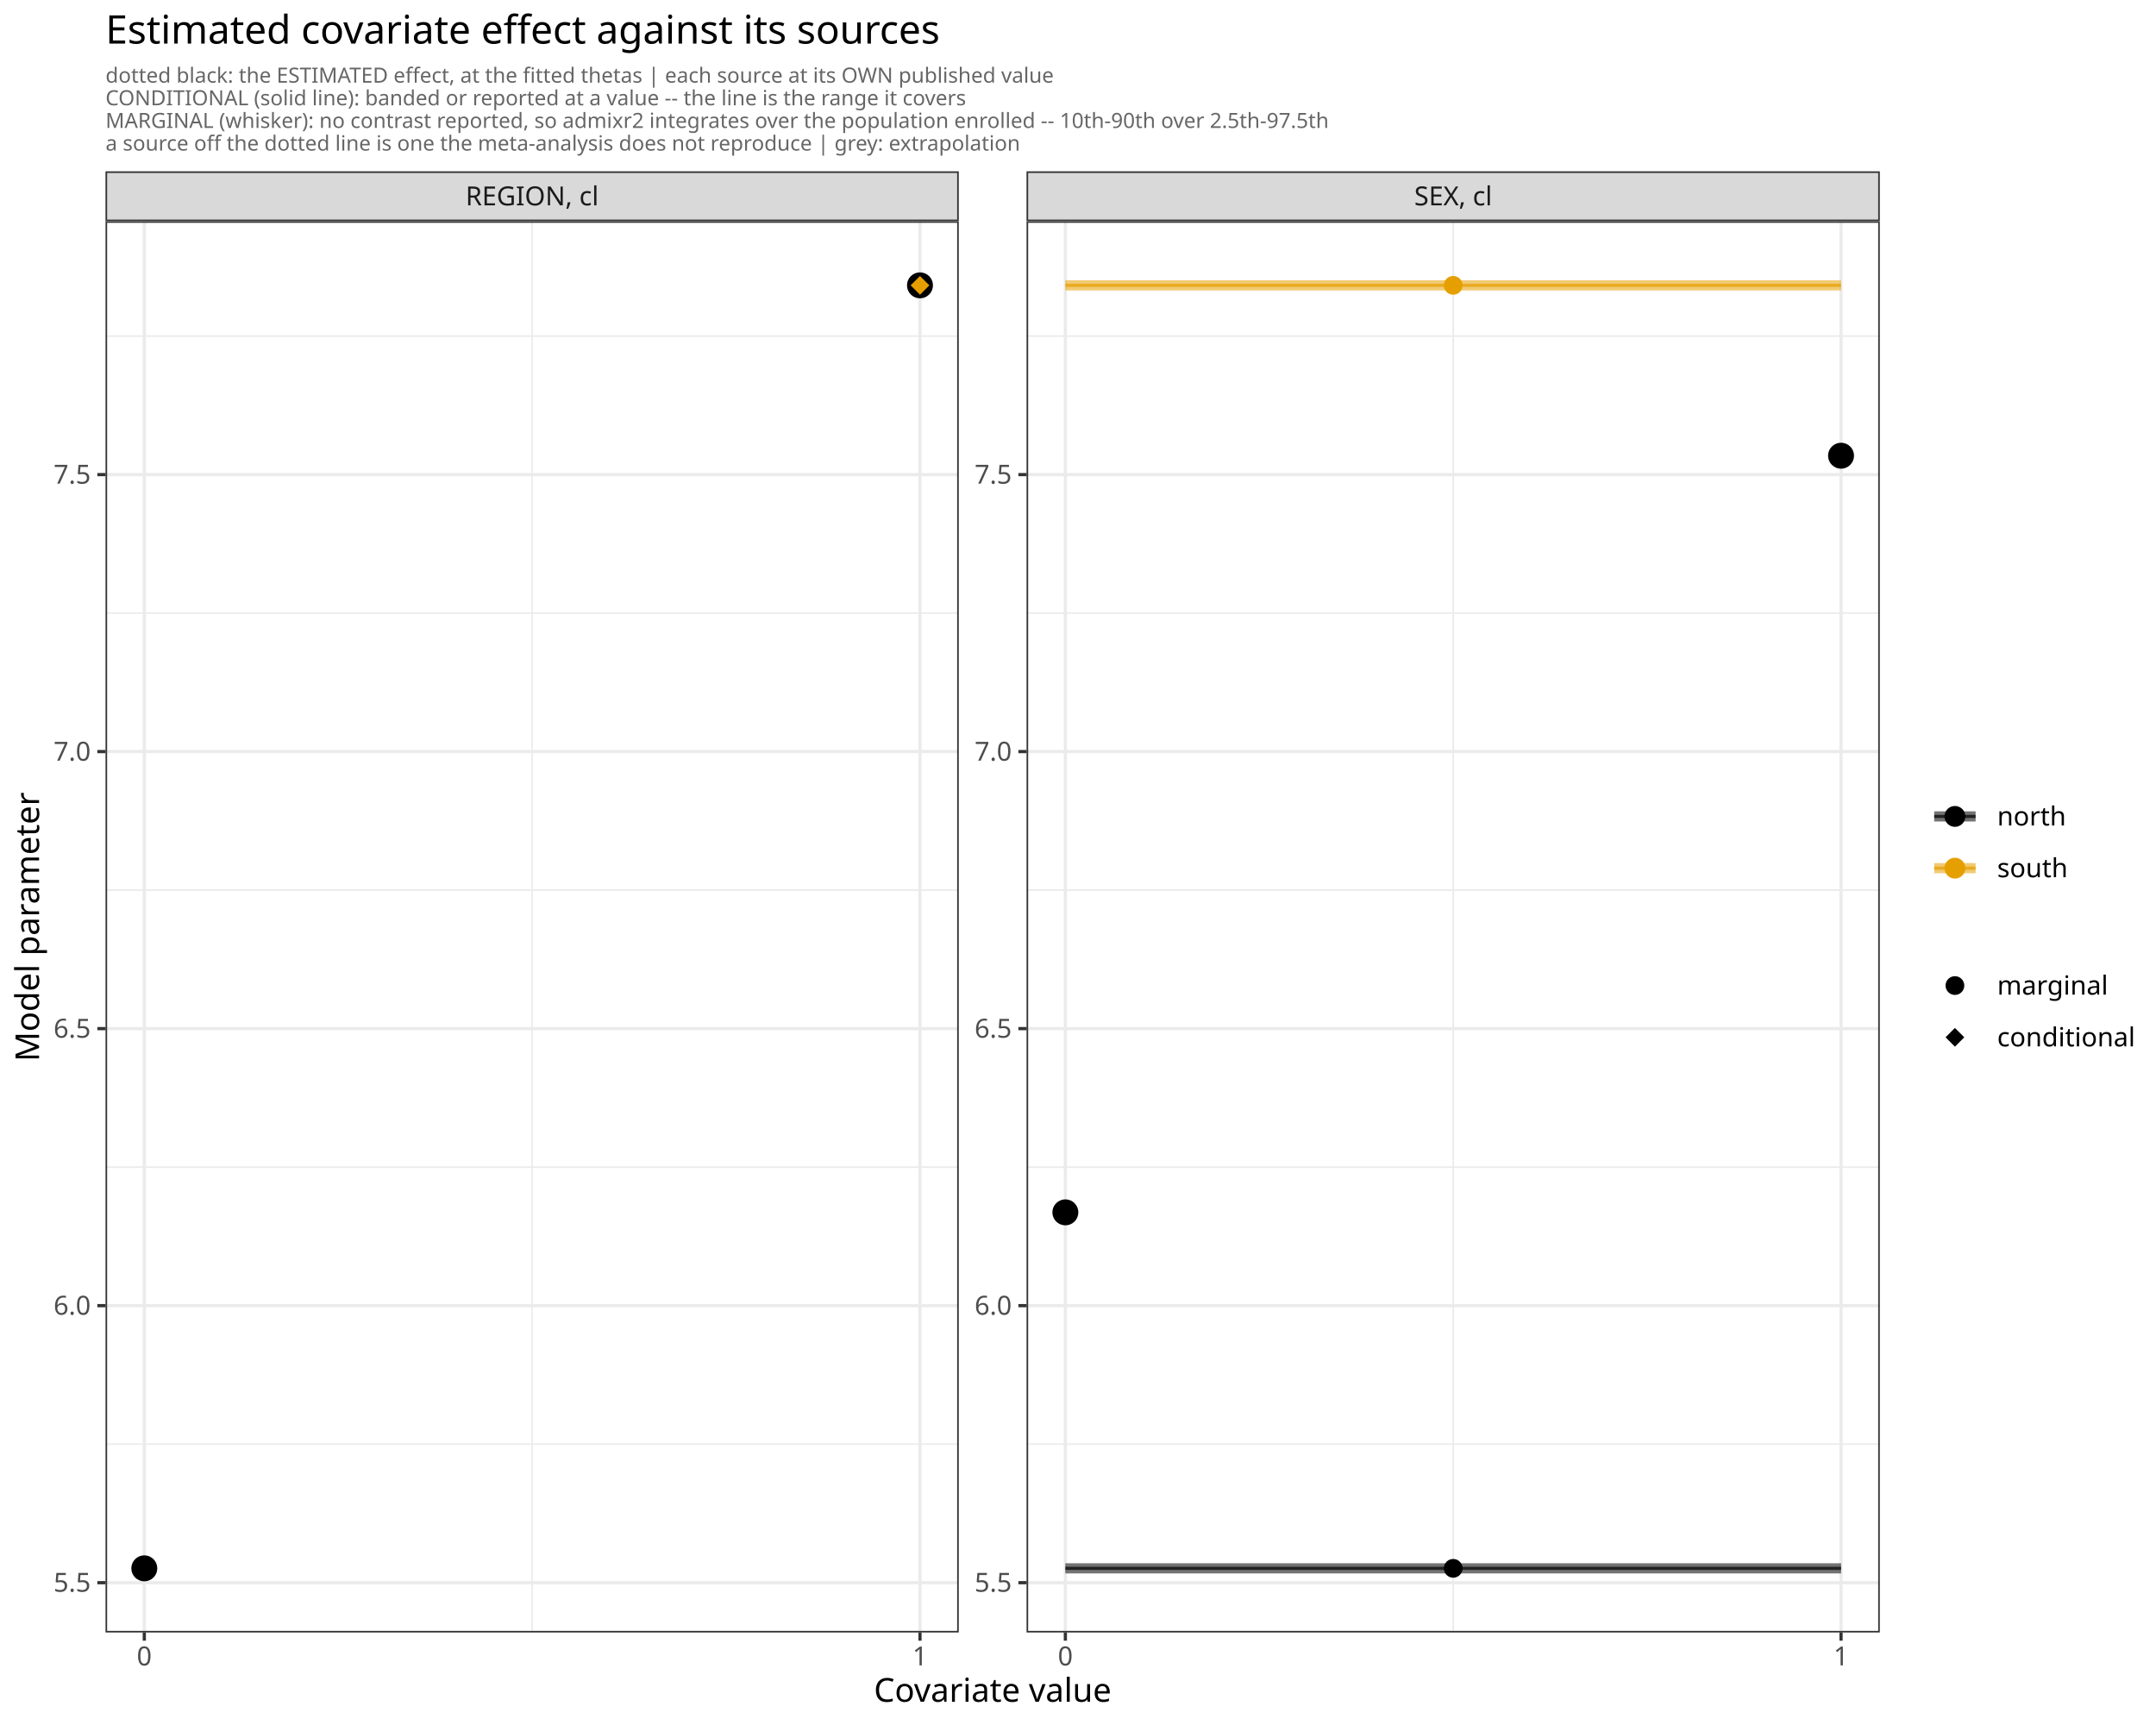
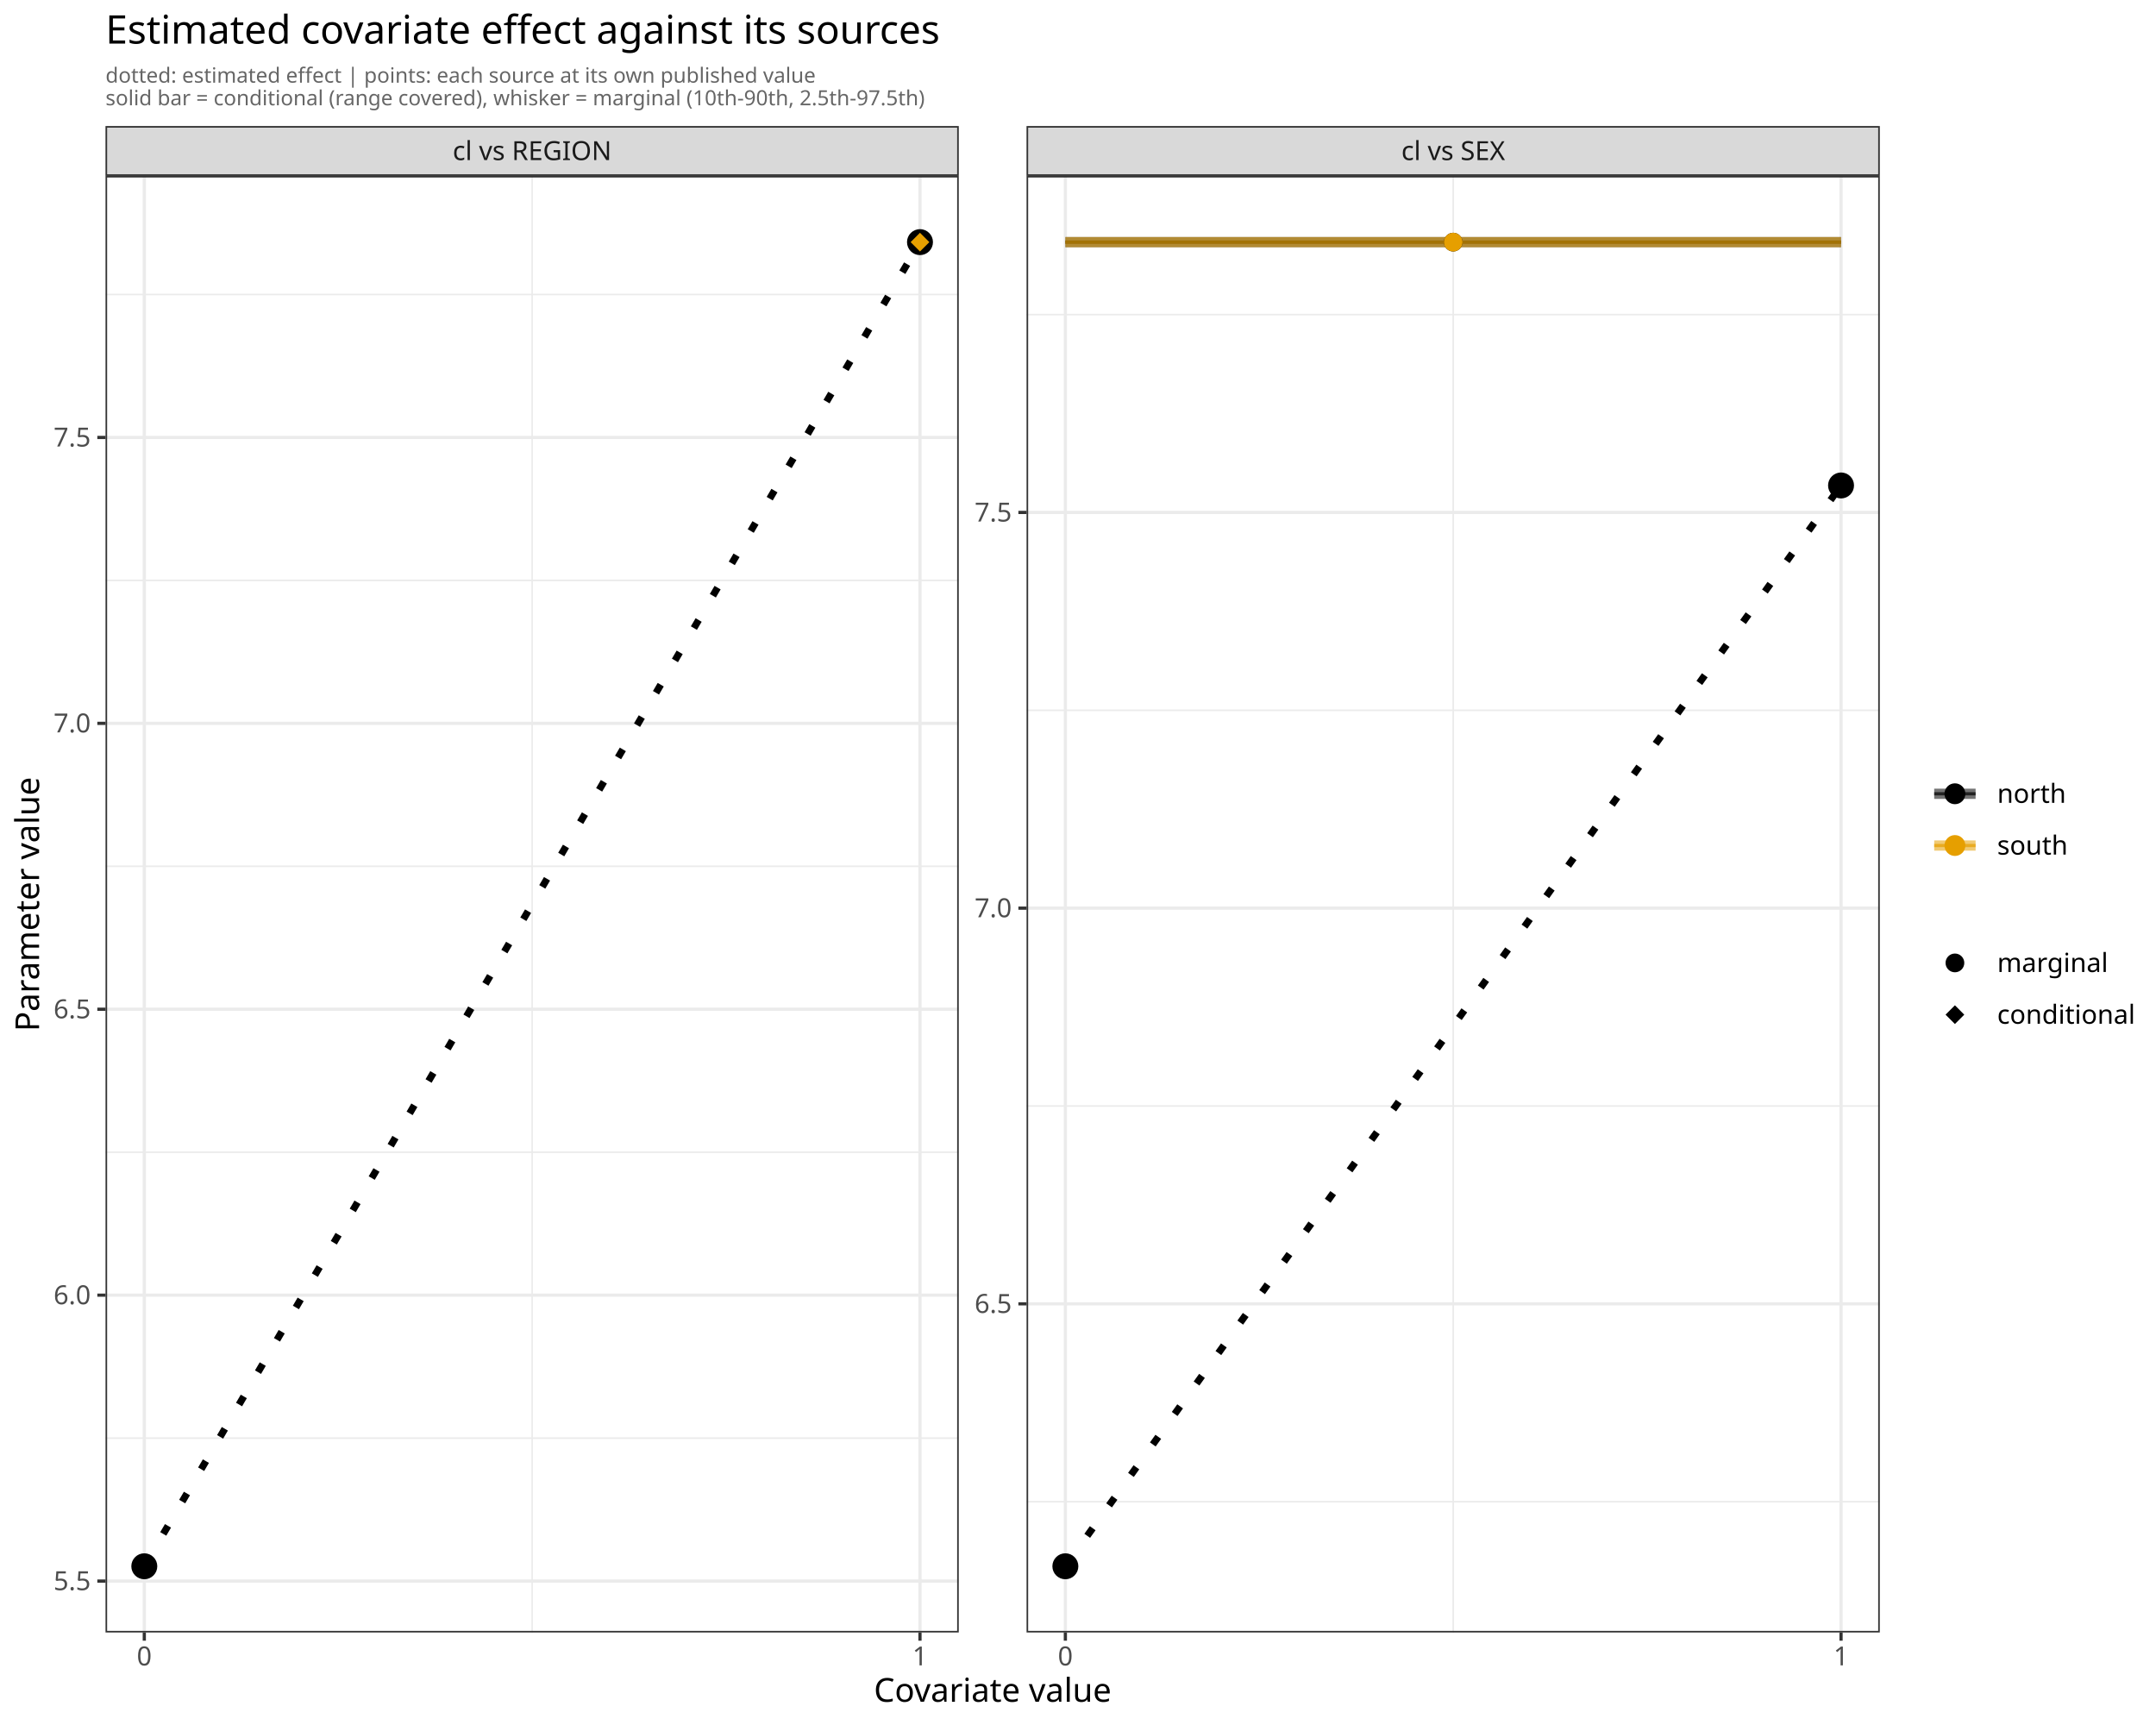
<svg xmlns="http://www.w3.org/2000/svg" class="svglite" data-engine-version="2.0" width="720.00pt" height="576.00pt" viewBox="0 0 720.00 576.00">
  <defs>
    <style type="text/css">
    .svglite line, .svglite polyline, .svglite polygon, .svglite path, .svglite rect, .svglite circle {
      fill: none;
      stroke: #000000;
      stroke-linecap: round;
      stroke-linejoin: round;
      stroke-miterlimit: 10.00;
    }
  </style>
  </defs>
  <rect width="100%" height="100%" style="stroke: none; fill: #FFFFFF;" />
  <defs>
    <clipPath id="cpMC4wMHw3MjAuMDB8MC4wMHw1NzYuMDA=">
      <rect x="0.00" y="0.00" width="720.00" height="576.00" />
    </clipPath>
  </defs>
  <g clip-path="url(#cpMC4wMHw3MjAuMDB8MC4wMHw1NzYuMDA=)">
    <rect x="0.00" y="0.00" width="720.00" height="576.00" style="stroke-width: 1.07; stroke: #FFFFFF; fill: #FFFFFF;" />
  </g>
  <defs>
-     <clipPath id="cpMzUuMjR8MzIwLjE4fDczLjg2fDU0NS4xMQ==">
-       <rect x="35.24" y="73.86" width="284.94" height="471.25" />
+     <clipPath id="cpMzUuMjR8MzIwLjE4fDU4Ljc0fDU0NS4xMQ==">
+       <rect x="35.24" y="58.74" width="284.94" height="486.37" />
    </clipPath>
  </defs>
-   <g clip-path="url(#cpMzUuMjR8MzIwLjE4fDczLjg2fDU0NS4xMQ==)">
-     <rect x="35.24" y="73.86" width="284.94" height="471.25" style="stroke-width: 1.07; stroke: none; fill: #FFFFFF;" />
-     <polyline points="35.24,482.22 320.18,482.22 " style="stroke-width: 0.53; stroke: #EBEBEB; stroke-linecap: butt;" />
-     <polyline points="35.24,389.72 320.18,389.72 " style="stroke-width: 0.53; stroke: #EBEBEB; stroke-linecap: butt;" />
-     <polyline points="35.24,297.22 320.18,297.22 " style="stroke-width: 0.53; stroke: #EBEBEB; stroke-linecap: butt;" />
-     <polyline points="35.24,204.72 320.18,204.72 " style="stroke-width: 0.53; stroke: #EBEBEB; stroke-linecap: butt;" />
-     <polyline points="35.24,112.22 320.18,112.22 " style="stroke-width: 0.53; stroke: #EBEBEB; stroke-linecap: butt;" />
-     <polyline points="177.71,545.11 177.71,73.86 " style="stroke-width: 0.53; stroke: #EBEBEB; stroke-linecap: butt;" />
-     <polyline points="35.24,528.48 320.18,528.48 " style="stroke-width: 1.07; stroke: #EBEBEB; stroke-linecap: butt;" />
-     <polyline points="35.24,435.97 320.18,435.97 " style="stroke-width: 1.07; stroke: #EBEBEB; stroke-linecap: butt;" />
-     <polyline points="35.24,343.47 320.18,343.47 " style="stroke-width: 1.07; stroke: #EBEBEB; stroke-linecap: butt;" />
-     <polyline points="35.24,250.97 320.18,250.97 " style="stroke-width: 1.07; stroke: #EBEBEB; stroke-linecap: butt;" />
-     <polyline points="35.24,158.47 320.18,158.47 " style="stroke-width: 1.07; stroke: #EBEBEB; stroke-linecap: butt;" />
-     <polyline points="48.19,545.11 48.19,73.86 " style="stroke-width: 1.07; stroke: #EBEBEB; stroke-linecap: butt;" />
-     <polyline points="307.23,545.11 307.23,73.86 " style="stroke-width: 1.07; stroke: #EBEBEB; stroke-linecap: butt;" />
-     <circle cx="48.19" cy="523.69" r="3.98" style="stroke-width: 0.71; fill: #000000;" />
-     <circle cx="307.23" cy="95.28" r="3.98" style="stroke-width: 0.71; fill: #000000;" />
-     <polygon points="45.06,523.69 48.19,520.56 51.32,523.69 48.19,526.82 " style="stroke-width: 0.71; stroke: none; fill: #000000;" />
-     <polygon points="304.10,95.28 307.23,92.16 310.36,95.28 307.23,98.41 " style="stroke-width: 0.71; stroke: none; fill: #E69F00;" />
-     <rect x="35.24" y="73.86" width="284.94" height="471.25" style="stroke-width: 1.07; stroke: #333333;" />
+   <g clip-path="url(#cpMzUuMjR8MzIwLjE4fDU4Ljc0fDU0NS4xMQ==)">
+     <rect x="35.24" y="58.74" width="284.94" height="486.37" style="stroke-width: 1.07; stroke: none; fill: #FFFFFF;" />
+     <polyline points="35.24,480.21 320.18,480.21 " style="stroke-width: 0.53; stroke: #EBEBEB; stroke-linecap: butt;" />
+     <polyline points="35.24,384.74 320.18,384.74 " style="stroke-width: 0.53; stroke: #EBEBEB; stroke-linecap: butt;" />
+     <polyline points="35.24,289.27 320.18,289.27 " style="stroke-width: 0.53; stroke: #EBEBEB; stroke-linecap: butt;" />
+     <polyline points="35.24,193.80 320.18,193.80 " style="stroke-width: 0.53; stroke: #EBEBEB; stroke-linecap: butt;" />
+     <polyline points="35.24,98.33 320.18,98.33 " style="stroke-width: 0.53; stroke: #EBEBEB; stroke-linecap: butt;" />
+     <polyline points="177.71,545.11 177.71,58.74 " style="stroke-width: 0.53; stroke: #EBEBEB; stroke-linecap: butt;" />
+     <polyline points="35.24,527.94 320.18,527.94 " style="stroke-width: 1.07; stroke: #EBEBEB; stroke-linecap: butt;" />
+     <polyline points="35.24,432.47 320.18,432.47 " style="stroke-width: 1.07; stroke: #EBEBEB; stroke-linecap: butt;" />
+     <polyline points="35.24,337.00 320.18,337.00 " style="stroke-width: 1.07; stroke: #EBEBEB; stroke-linecap: butt;" />
+     <polyline points="35.24,241.54 320.18,241.54 " style="stroke-width: 1.07; stroke: #EBEBEB; stroke-linecap: butt;" />
+     <polyline points="35.24,146.07 320.18,146.07 " style="stroke-width: 1.07; stroke: #EBEBEB; stroke-linecap: butt;" />
+     <polyline points="48.19,545.11 48.19,58.74 " style="stroke-width: 1.07; stroke: #EBEBEB; stroke-linecap: butt;" />
+     <polyline points="307.23,545.11 307.23,58.74 " style="stroke-width: 1.07; stroke: #EBEBEB; stroke-linecap: butt;" />
+     <polyline points="48.19,523.00 307.23,80.85 " style="stroke-width: 2.35; stroke-dasharray: 3.13,9.39; stroke-linecap: butt;" />
+     <circle cx="48.19" cy="523.00" r="3.98" style="stroke-width: 0.71; fill: #000000;" />
+     <circle cx="307.23" cy="80.85" r="3.98" style="stroke-width: 0.71; fill: #000000;" />
+     <polygon points="45.06,523.00 48.19,519.88 51.32,523.00 48.19,526.13 " style="stroke-width: 0.71; stroke: none; fill: #000000;" />
+     <polygon points="304.10,80.85 307.23,77.72 310.36,80.85 307.23,83.98 " style="stroke-width: 0.71; stroke: none; fill: #E69F00;" />
+     <rect x="35.24" y="58.74" width="284.94" height="486.37" style="stroke-width: 1.07; stroke: #333333;" />
  </g>
  <g clip-path="url(#cpMC4wMHw3MjAuMDB8MC4wMHw1NzYuMDA=)">
</g>
  <defs>
-     <clipPath id="cpMzQyLjgyfDYyNy43N3w3My44Nnw1NDUuMTE=">
-       <rect x="342.82" y="73.86" width="284.94" height="471.25" />
+     <clipPath id="cpMzQyLjgyfDYyNy43N3w1OC43NHw1NDUuMTE=">
+       <rect x="342.82" y="58.74" width="284.94" height="486.37" />
    </clipPath>
  </defs>
-   <g clip-path="url(#cpMzQyLjgyfDYyNy43N3w3My44Nnw1NDUuMTE=)">
-     <rect x="342.82" y="73.86" width="284.94" height="471.25" style="stroke-width: 1.07; stroke: none; fill: #FFFFFF;" />
-     <polyline points="342.82,482.22 627.77,482.22 " style="stroke-width: 0.53; stroke: #EBEBEB; stroke-linecap: butt;" />
-     <polyline points="342.82,389.72 627.77,389.72 " style="stroke-width: 0.53; stroke: #EBEBEB; stroke-linecap: butt;" />
-     <polyline points="342.82,297.22 627.77,297.22 " style="stroke-width: 0.53; stroke: #EBEBEB; stroke-linecap: butt;" />
-     <polyline points="342.82,204.72 627.77,204.72 " style="stroke-width: 0.53; stroke: #EBEBEB; stroke-linecap: butt;" />
-     <polyline points="342.82,112.22 627.77,112.22 " style="stroke-width: 0.53; stroke: #EBEBEB; stroke-linecap: butt;" />
-     <polyline points="485.30,545.11 485.30,73.86 " style="stroke-width: 0.53; stroke: #EBEBEB; stroke-linecap: butt;" />
-     <polyline points="342.82,528.48 627.77,528.48 " style="stroke-width: 1.07; stroke: #EBEBEB; stroke-linecap: butt;" />
-     <polyline points="342.82,435.97 627.77,435.97 " style="stroke-width: 1.07; stroke: #EBEBEB; stroke-linecap: butt;" />
-     <polyline points="342.82,343.47 627.77,343.47 " style="stroke-width: 1.07; stroke: #EBEBEB; stroke-linecap: butt;" />
-     <polyline points="342.82,250.97 627.77,250.97 " style="stroke-width: 1.07; stroke: #EBEBEB; stroke-linecap: butt;" />
-     <polyline points="342.82,158.47 627.77,158.47 " style="stroke-width: 1.07; stroke: #EBEBEB; stroke-linecap: butt;" />
-     <polyline points="355.78,545.11 355.78,73.86 " style="stroke-width: 1.07; stroke: #EBEBEB; stroke-linecap: butt;" />
-     <polyline points="614.82,545.11 614.82,73.86 " style="stroke-width: 1.07; stroke: #EBEBEB; stroke-linecap: butt;" />
-     <circle cx="355.78" cy="404.82" r="3.98" style="stroke-width: 0.71; fill: #000000;" />
-     <circle cx="614.82" cy="152.17" r="3.98" style="stroke-width: 0.71; fill: #000000;" />
-     <line x1="355.78" y1="523.69" x2="614.82" y2="523.69" style="stroke-width: 1.07; stroke: #000000; stroke-opacity: 0.70; stroke-linecap: butt;" />
-     <line x1="355.78" y1="95.28" x2="614.82" y2="95.28" style="stroke-width: 1.07; stroke: #E69F00; stroke-opacity: 0.70; stroke-linecap: butt;" />
-     <line x1="355.78" y1="523.69" x2="614.82" y2="523.69" style="stroke-width: 3.41; stroke: #000000; stroke-opacity: 0.55; stroke-linecap: butt;" />
-     <line x1="355.78" y1="95.28" x2="614.82" y2="95.28" style="stroke-width: 3.41; stroke: #E69F00; stroke-opacity: 0.55; stroke-linecap: butt;" />
-     <circle cx="485.30" cy="523.69" r="3.13" style="stroke-width: 0.71; stroke: none; fill: #000000;" />
-     <circle cx="485.30" cy="95.28" r="3.13" style="stroke-width: 0.71; stroke: none; fill: #E69F00;" />
-     <rect x="342.82" y="73.86" width="284.94" height="471.25" style="stroke-width: 1.07; stroke: #333333;" />
+   <g clip-path="url(#cpMzQyLjgyfDYyNy43N3w1OC43NHw1NDUuMTE=)">
+     <rect x="342.82" y="58.74" width="284.94" height="486.37" style="stroke-width: 1.07; stroke: none; fill: #FFFFFF;" />
+     <polyline points="342.82,501.44 627.77,501.44 " style="stroke-width: 0.53; stroke: #EBEBEB; stroke-linecap: butt;" />
+     <polyline points="342.82,369.31 627.77,369.31 " style="stroke-width: 0.53; stroke: #EBEBEB; stroke-linecap: butt;" />
+     <polyline points="342.82,237.18 627.77,237.18 " style="stroke-width: 0.53; stroke: #EBEBEB; stroke-linecap: butt;" />
+     <polyline points="342.82,105.05 627.77,105.05 " style="stroke-width: 0.53; stroke: #EBEBEB; stroke-linecap: butt;" />
+     <polyline points="485.30,545.11 485.30,58.74 " style="stroke-width: 0.53; stroke: #EBEBEB; stroke-linecap: butt;" />
+     <polyline points="342.82,435.37 627.77,435.37 " style="stroke-width: 1.07; stroke: #EBEBEB; stroke-linecap: butt;" />
+     <polyline points="342.82,303.24 627.77,303.24 " style="stroke-width: 1.07; stroke: #EBEBEB; stroke-linecap: butt;" />
+     <polyline points="342.82,171.11 627.77,171.11 " style="stroke-width: 1.07; stroke: #EBEBEB; stroke-linecap: butt;" />
+     <polyline points="355.78,545.11 355.78,58.74 " style="stroke-width: 1.07; stroke: #EBEBEB; stroke-linecap: butt;" />
+     <polyline points="614.82,545.11 614.82,58.74 " style="stroke-width: 1.07; stroke: #EBEBEB; stroke-linecap: butt;" />
+     <polyline points="355.78,523.00 614.82,162.10 " style="stroke-width: 2.35; stroke-dasharray: 3.13,9.39; stroke-linecap: butt;" />
+     <circle cx="355.78" cy="523.00" r="3.98" style="stroke-width: 0.71; fill: #000000;" />
+     <circle cx="614.82" cy="162.10" r="3.98" style="stroke-width: 0.71; fill: #000000;" />
+     <line x1="355.78" y1="80.85" x2="614.82" y2="80.85" style="stroke-width: 1.07; stroke: #000000; stroke-opacity: 0.70; stroke-linecap: butt;" />
+     <line x1="355.78" y1="80.85" x2="614.82" y2="80.85" style="stroke-width: 1.07; stroke: #E69F00; stroke-opacity: 0.70; stroke-linecap: butt;" />
+     <line x1="355.78" y1="80.85" x2="614.82" y2="80.85" style="stroke-width: 3.41; stroke: #000000; stroke-opacity: 0.55; stroke-linecap: butt;" />
+     <line x1="355.78" y1="80.85" x2="614.82" y2="80.85" style="stroke-width: 3.41; stroke: #E69F00; stroke-opacity: 0.55; stroke-linecap: butt;" />
+     <circle cx="485.30" cy="80.85" r="3.13" style="stroke-width: 0.71; stroke: none; fill: #000000;" />
+     <circle cx="485.30" cy="80.85" r="3.13" style="stroke-width: 0.71; stroke: none; fill: #E69F00;" />
+     <rect x="342.82" y="58.74" width="284.94" height="486.37" style="stroke-width: 1.07; stroke: #333333;" />
  </g>
  <g clip-path="url(#cpMC4wMHw3MjAuMDB8MC4wMHw1NzYuMDA=)">
</g>
  <defs>
-     <clipPath id="cpMzUuMjR8MzIwLjE4fDU3LjIxfDczLjg2">
-       <rect x="35.24" y="57.21" width="284.94" height="16.65" />
+     <clipPath id="cpMzUuMjR8MzIwLjE4fDQyLjA5fDU4Ljc0">
+       <rect x="35.24" y="42.09" width="284.94" height="16.65" />
    </clipPath>
  </defs>
-   <g clip-path="url(#cpMzUuMjR8MzIwLjE4fDU3LjIxfDczLjg2)">
-     <rect x="35.24" y="57.21" width="284.94" height="16.65" style="stroke-width: 1.07; stroke: #333333; fill: #D9D9D9;" />
-     <text x="177.71" y="68.57" text-anchor="middle" style="font-size: 8.80px; fill: #1A1A1A; font-family: sans;" textLength="45.97px" lengthAdjust="spacingAndGlyphs">REGION, cl</text>
+   <g clip-path="url(#cpMzUuMjR8MzIwLjE4fDQyLjA5fDU4Ljc0)">
+     <rect x="35.24" y="42.09" width="284.94" height="16.65" style="stroke-width: 1.07; stroke: #333333; fill: #D9D9D9;" />
+     <text x="177.71" y="53.45" text-anchor="middle" style="font-size: 8.80px; fill: #1A1A1A; font-family: sans;" textLength="59.67px" lengthAdjust="spacingAndGlyphs">cl  vs  REGION</text>
  </g>
  <g clip-path="url(#cpMC4wMHw3MjAuMDB8MC4wMHw1NzYuMDA=)">
</g>
  <defs>
-     <clipPath id="cpMzQyLjgyfDYyNy43N3w1Ny4yMXw3My44Ng==">
-       <rect x="342.82" y="57.21" width="284.94" height="16.65" />
+     <clipPath id="cpMzQyLjgyfDYyNy43N3w0Mi4wOXw1OC43NA==">
+       <rect x="342.82" y="42.09" width="284.94" height="16.65" />
    </clipPath>
  </defs>
-   <g clip-path="url(#cpMzQyLjgyfDYyNy43N3w1Ny4yMXw3My44Ng==)">
-     <rect x="342.82" y="57.21" width="284.94" height="16.65" style="stroke-width: 1.07; stroke: #333333; fill: #D9D9D9;" />
-     <text x="485.30" y="68.57" text-anchor="middle" style="font-size: 8.80px; fill: #1A1A1A; font-family: sans;" textLength="28.86px" lengthAdjust="spacingAndGlyphs">SEX, cl</text>
+   <g clip-path="url(#cpMzQyLjgyfDYyNy43N3w0Mi4wOXw1OC43NA==)">
+     <rect x="342.82" y="42.09" width="284.94" height="16.65" style="stroke-width: 1.07; stroke: #333333; fill: #D9D9D9;" />
+     <text x="485.30" y="53.45" text-anchor="middle" style="font-size: 8.80px; fill: #1A1A1A; font-family: sans;" textLength="42.56px" lengthAdjust="spacingAndGlyphs">cl  vs  SEX</text>
  </g>
  <g clip-path="url(#cpMC4wMHw3MjAuMDB8MC4wMHw1NzYuMDA=)">
    <polyline points="48.19,547.85 48.19,545.11 " style="stroke-width: 1.07; stroke: #333333; stroke-linecap: butt;" />
    <polyline points="307.23,547.85 307.23,545.11 " style="stroke-width: 1.07; stroke: #333333; stroke-linecap: butt;" />
    <text x="48.19" y="556.10" text-anchor="middle" style="font-size: 8.80px; fill: #4D4D4D; font-family: sans;" textLength="4.89px" lengthAdjust="spacingAndGlyphs">0</text>
    <text x="307.23" y="556.10" text-anchor="middle" style="font-size: 8.80px; fill: #4D4D4D; font-family: sans;" textLength="4.89px" lengthAdjust="spacingAndGlyphs">1</text>
    <polyline points="355.78,547.85 355.78,545.11 " style="stroke-width: 1.07; stroke: #333333; stroke-linecap: butt;" />
    <polyline points="614.82,547.85 614.82,545.11 " style="stroke-width: 1.07; stroke: #333333; stroke-linecap: butt;" />
    <text x="355.78" y="556.10" text-anchor="middle" style="font-size: 8.80px; fill: #4D4D4D; font-family: sans;" textLength="4.89px" lengthAdjust="spacingAndGlyphs">0</text>
    <text x="614.82" y="556.10" text-anchor="middle" style="font-size: 8.80px; fill: #4D4D4D; font-family: sans;" textLength="4.89px" lengthAdjust="spacingAndGlyphs">1</text>
-     <text x="337.89" y="531.50" text-anchor="end" style="font-size: 8.80px; fill: #4D4D4D; font-family: sans;" textLength="12.23px" lengthAdjust="spacingAndGlyphs">5.5</text>
-     <text x="337.89" y="439.00" text-anchor="end" style="font-size: 8.80px; fill: #4D4D4D; font-family: sans;" textLength="12.23px" lengthAdjust="spacingAndGlyphs">6.0</text>
-     <text x="337.89" y="346.50" text-anchor="end" style="font-size: 8.80px; fill: #4D4D4D; font-family: sans;" textLength="12.23px" lengthAdjust="spacingAndGlyphs">6.5</text>
-     <text x="337.89" y="254.00" text-anchor="end" style="font-size: 8.80px; fill: #4D4D4D; font-family: sans;" textLength="12.23px" lengthAdjust="spacingAndGlyphs">7.0</text>
-     <text x="337.89" y="161.50" text-anchor="end" style="font-size: 8.80px; fill: #4D4D4D; font-family: sans;" textLength="12.23px" lengthAdjust="spacingAndGlyphs">7.5</text>
-     <polyline points="340.09,528.48 342.82,528.48 " style="stroke-width: 1.07; stroke: #333333; stroke-linecap: butt;" />
-     <polyline points="340.09,435.97 342.82,435.97 " style="stroke-width: 1.07; stroke: #333333; stroke-linecap: butt;" />
-     <polyline points="340.09,343.47 342.82,343.47 " style="stroke-width: 1.07; stroke: #333333; stroke-linecap: butt;" />
-     <polyline points="340.09,250.97 342.82,250.97 " style="stroke-width: 1.07; stroke: #333333; stroke-linecap: butt;" />
-     <polyline points="340.09,158.47 342.82,158.47 " style="stroke-width: 1.07; stroke: #333333; stroke-linecap: butt;" />
-     <text x="30.31" y="531.50" text-anchor="end" style="font-size: 8.80px; fill: #4D4D4D; font-family: sans;" textLength="12.23px" lengthAdjust="spacingAndGlyphs">5.5</text>
-     <text x="30.31" y="439.00" text-anchor="end" style="font-size: 8.80px; fill: #4D4D4D; font-family: sans;" textLength="12.23px" lengthAdjust="spacingAndGlyphs">6.0</text>
-     <text x="30.31" y="346.50" text-anchor="end" style="font-size: 8.80px; fill: #4D4D4D; font-family: sans;" textLength="12.23px" lengthAdjust="spacingAndGlyphs">6.5</text>
-     <text x="30.31" y="254.00" text-anchor="end" style="font-size: 8.80px; fill: #4D4D4D; font-family: sans;" textLength="12.23px" lengthAdjust="spacingAndGlyphs">7.0</text>
-     <text x="30.31" y="161.50" text-anchor="end" style="font-size: 8.80px; fill: #4D4D4D; font-family: sans;" textLength="12.23px" lengthAdjust="spacingAndGlyphs">7.5</text>
-     <polyline points="32.50,528.48 35.24,528.48 " style="stroke-width: 1.07; stroke: #333333; stroke-linecap: butt;" />
-     <polyline points="32.50,435.97 35.24,435.97 " style="stroke-width: 1.07; stroke: #333333; stroke-linecap: butt;" />
-     <polyline points="32.50,343.47 35.24,343.47 " style="stroke-width: 1.07; stroke: #333333; stroke-linecap: butt;" />
-     <polyline points="32.50,250.97 35.24,250.97 " style="stroke-width: 1.07; stroke: #333333; stroke-linecap: butt;" />
-     <polyline points="32.50,158.47 35.24,158.47 " style="stroke-width: 1.07; stroke: #333333; stroke-linecap: butt;" />
+     <text x="337.89" y="438.40" text-anchor="end" style="font-size: 8.80px; fill: #4D4D4D; font-family: sans;" textLength="12.23px" lengthAdjust="spacingAndGlyphs">6.5</text>
+     <text x="337.89" y="306.27" text-anchor="end" style="font-size: 8.80px; fill: #4D4D4D; font-family: sans;" textLength="12.23px" lengthAdjust="spacingAndGlyphs">7.0</text>
+     <text x="337.89" y="174.14" text-anchor="end" style="font-size: 8.80px; fill: #4D4D4D; font-family: sans;" textLength="12.23px" lengthAdjust="spacingAndGlyphs">7.5</text>
+     <polyline points="340.09,435.37 342.82,435.37 " style="stroke-width: 1.07; stroke: #333333; stroke-linecap: butt;" />
+     <polyline points="340.09,303.24 342.82,303.24 " style="stroke-width: 1.07; stroke: #333333; stroke-linecap: butt;" />
+     <polyline points="340.09,171.11 342.82,171.11 " style="stroke-width: 1.07; stroke: #333333; stroke-linecap: butt;" />
+     <text x="30.31" y="530.97" text-anchor="end" style="font-size: 8.80px; fill: #4D4D4D; font-family: sans;" textLength="12.23px" lengthAdjust="spacingAndGlyphs">5.5</text>
+     <text x="30.31" y="435.50" text-anchor="end" style="font-size: 8.80px; fill: #4D4D4D; font-family: sans;" textLength="12.23px" lengthAdjust="spacingAndGlyphs">6.0</text>
+     <text x="30.31" y="340.03" text-anchor="end" style="font-size: 8.80px; fill: #4D4D4D; font-family: sans;" textLength="12.23px" lengthAdjust="spacingAndGlyphs">6.5</text>
+     <text x="30.31" y="244.56" text-anchor="end" style="font-size: 8.80px; fill: #4D4D4D; font-family: sans;" textLength="12.23px" lengthAdjust="spacingAndGlyphs">7.0</text>
+     <text x="30.31" y="149.10" text-anchor="end" style="font-size: 8.80px; fill: #4D4D4D; font-family: sans;" textLength="12.23px" lengthAdjust="spacingAndGlyphs">7.5</text>
+     <polyline points="32.50,527.94 35.24,527.94 " style="stroke-width: 1.07; stroke: #333333; stroke-linecap: butt;" />
+     <polyline points="32.50,432.47 35.24,432.47 " style="stroke-width: 1.07; stroke: #333333; stroke-linecap: butt;" />
+     <polyline points="32.50,337.00 35.24,337.00 " style="stroke-width: 1.07; stroke: #333333; stroke-linecap: butt;" />
+     <polyline points="32.50,241.54 35.24,241.54 " style="stroke-width: 1.07; stroke: #333333; stroke-linecap: butt;" />
+     <polyline points="32.50,146.07 35.24,146.07 " style="stroke-width: 1.07; stroke: #333333; stroke-linecap: butt;" />
    <text x="331.50" y="568.24" text-anchor="middle" style="font-size: 11.00px; font-family: sans;" textLength="76.44px" lengthAdjust="spacingAndGlyphs">Covariate value</text>
-     <text transform="translate(13.05,309.49) rotate(-90)" text-anchor="middle" style="font-size: 11.00px; font-family: sans;" textLength="83.16px" lengthAdjust="spacingAndGlyphs">Model parameter</text>
-     <rect x="638.73" y="258.49" width="55.25" height="45.52" style="stroke-width: 1.07; stroke: none; fill: #FFFFFF;" />
-     <rect x="644.21" y="263.97" width="17.28" height="17.28" style="stroke-width: 1.07; stroke: none; fill: #FFFFFF;" />
-     <line x1="645.93" y1="272.61" x2="659.76" y2="272.61" style="stroke-width: 1.07; stroke: #000000; stroke-opacity: 0.70; stroke-linecap: butt;" />
-     <line x1="645.93" y1="272.61" x2="659.76" y2="272.61" style="stroke-width: 3.41; stroke: #000000; stroke-opacity: 0.55; stroke-linecap: butt;" />
-     <circle cx="652.85" cy="272.61" r="3.13" style="stroke-width: 0.71; fill: #000000;" />
-     <rect x="644.21" y="281.25" width="17.28" height="17.28" style="stroke-width: 1.07; stroke: none; fill: #FFFFFF;" />
-     <line x1="645.93" y1="289.89" x2="659.76" y2="289.89" style="stroke-width: 1.07; stroke: #E69F00; stroke-opacity: 0.70; stroke-linecap: butt;" />
-     <line x1="645.93" y1="289.89" x2="659.76" y2="289.89" style="stroke-width: 3.41; stroke: #E69F00; stroke-opacity: 0.55; stroke-linecap: butt;" />
-     <circle cx="652.85" cy="289.89" r="3.13" style="stroke-width: 0.71; stroke: #E69F00; fill: #E69F00;" />
-     <text x="666.96" y="275.64" style="font-size: 8.80px; font-family: sans;" textLength="20.06px" lengthAdjust="spacingAndGlyphs">north</text>
-     <text x="666.96" y="292.92" style="font-size: 8.80px; font-family: sans;" textLength="21.53px" lengthAdjust="spacingAndGlyphs">south</text>
-     <rect x="638.73" y="314.97" width="75.79" height="45.52" style="stroke-width: 1.07; stroke: none; fill: #FFFFFF;" />
-     <rect x="644.21" y="320.45" width="17.28" height="17.28" style="stroke-width: 1.07; stroke: none; fill: #FFFFFF;" />
-     <circle cx="652.85" cy="329.09" r="3.13" style="stroke-width: 0.71; stroke: none; fill: #000000;" />
-     <rect x="644.21" y="337.73" width="17.28" height="17.28" style="stroke-width: 1.07; stroke: none; fill: #FFFFFF;" />
-     <polygon points="649.72,346.37 652.85,343.24 655.97,346.37 652.85,349.50 " style="stroke-width: 0.71; stroke: none; fill: #000000;" />
-     <text x="666.96" y="332.12" style="font-size: 8.80px; font-family: sans;" textLength="33.75px" lengthAdjust="spacingAndGlyphs">marginal</text>
-     <text x="666.96" y="349.40" style="font-size: 8.80px; font-family: sans;" textLength="42.08px" lengthAdjust="spacingAndGlyphs">conditional</text>
-     <text x="35.24" y="27.60" style="font-size: 7.00px; fill: #666666; font-family: sans;" textLength="308.06px" lengthAdjust="spacingAndGlyphs">dotted black: the ESTIMATED effect, at the fitted thetas  |  each source at its OWN published value </text>
-     <text x="35.24" y="35.16" style="font-size: 7.00px; fill: #666666; font-family: sans;" textLength="277.04px" lengthAdjust="spacingAndGlyphs">CONDITIONAL (solid line): banded or reported at a value -- the line is the range it covers </text>
-     <text x="35.24" y="42.72" style="font-size: 7.00px; fill: #666666; font-family: sans;" textLength="387.57px" lengthAdjust="spacingAndGlyphs">MARGINAL (whisker): no contrast reported, so admixr2 integrates over the population enrolled -- 10th-90th over 2.5th-97.5th </text>
-     <text x="35.24" y="50.28" style="font-size: 7.00px; fill: #666666; font-family: sans;" textLength="289.41px" lengthAdjust="spacingAndGlyphs">a source off the dotted line is one the meta-analysis does not reproduce  |  grey: extrapolation</text>
+     <text transform="translate(13.05,301.93) rotate(-90)" text-anchor="middle" style="font-size: 11.00px; font-family: sans;" textLength="80.72px" lengthAdjust="spacingAndGlyphs">Parameter value</text>
+     <rect x="638.73" y="250.93" width="55.25" height="45.52" style="stroke-width: 1.07; stroke: none; fill: #FFFFFF;" />
+     <rect x="644.21" y="256.41" width="17.28" height="17.28" style="stroke-width: 1.07; stroke: none; fill: #FFFFFF;" />
+     <line x1="645.93" y1="265.05" x2="659.76" y2="265.05" style="stroke-width: 1.07; stroke: #000000; stroke-opacity: 0.70; stroke-linecap: butt;" />
+     <line x1="645.93" y1="265.05" x2="659.76" y2="265.05" style="stroke-width: 3.41; stroke: #000000; stroke-opacity: 0.55; stroke-linecap: butt;" />
+     <circle cx="652.85" cy="265.05" r="3.13" style="stroke-width: 0.71; fill: #000000;" />
+     <rect x="644.21" y="273.69" width="17.28" height="17.28" style="stroke-width: 1.07; stroke: none; fill: #FFFFFF;" />
+     <line x1="645.93" y1="282.33" x2="659.76" y2="282.33" style="stroke-width: 1.07; stroke: #E69F00; stroke-opacity: 0.70; stroke-linecap: butt;" />
+     <line x1="645.93" y1="282.33" x2="659.76" y2="282.33" style="stroke-width: 3.41; stroke: #E69F00; stroke-opacity: 0.55; stroke-linecap: butt;" />
+     <circle cx="652.85" cy="282.33" r="3.13" style="stroke-width: 0.71; stroke: #E69F00; fill: #E69F00;" />
+     <text x="666.96" y="268.08" style="font-size: 8.80px; font-family: sans;" textLength="20.06px" lengthAdjust="spacingAndGlyphs">north</text>
+     <text x="666.96" y="285.36" style="font-size: 8.80px; font-family: sans;" textLength="21.53px" lengthAdjust="spacingAndGlyphs">south</text>
+     <rect x="638.73" y="307.41" width="75.79" height="45.52" style="stroke-width: 1.07; stroke: none; fill: #FFFFFF;" />
+     <rect x="644.21" y="312.89" width="17.28" height="17.28" style="stroke-width: 1.07; stroke: none; fill: #FFFFFF;" />
+     <circle cx="652.85" cy="321.53" r="3.13" style="stroke-width: 0.71; stroke: none; fill: #000000;" />
+     <rect x="644.21" y="330.17" width="17.28" height="17.28" style="stroke-width: 1.07; stroke: none; fill: #FFFFFF;" />
+     <polygon points="649.72,338.81 652.85,335.68 655.97,338.81 652.85,341.94 " style="stroke-width: 0.71; stroke: none; fill: #000000;" />
+     <text x="666.96" y="324.56" style="font-size: 8.80px; font-family: sans;" textLength="33.75px" lengthAdjust="spacingAndGlyphs">marginal</text>
+     <text x="666.96" y="341.84" style="font-size: 8.80px; font-family: sans;" textLength="42.08px" lengthAdjust="spacingAndGlyphs">conditional</text>
+     <text x="35.24" y="27.60" style="font-size: 7.00px; fill: #666666; font-family: sans;" textLength="227.14px" lengthAdjust="spacingAndGlyphs">dotted: estimated effect  |  points: each source at its own published value </text>
+     <text x="35.24" y="35.16" style="font-size: 7.00px; fill: #666666; font-family: sans;" textLength="259.17px" lengthAdjust="spacingAndGlyphs">solid bar = conditional (range covered), whisker = marginal (10th-90th, 2.5th-97.5th)</text>
    <text x="35.24" y="14.56" style="font-size: 13.20px; font-family: sans;" textLength="264.91px" lengthAdjust="spacingAndGlyphs">Estimated covariate effect against its sources</text>
  </g>
</svg>
